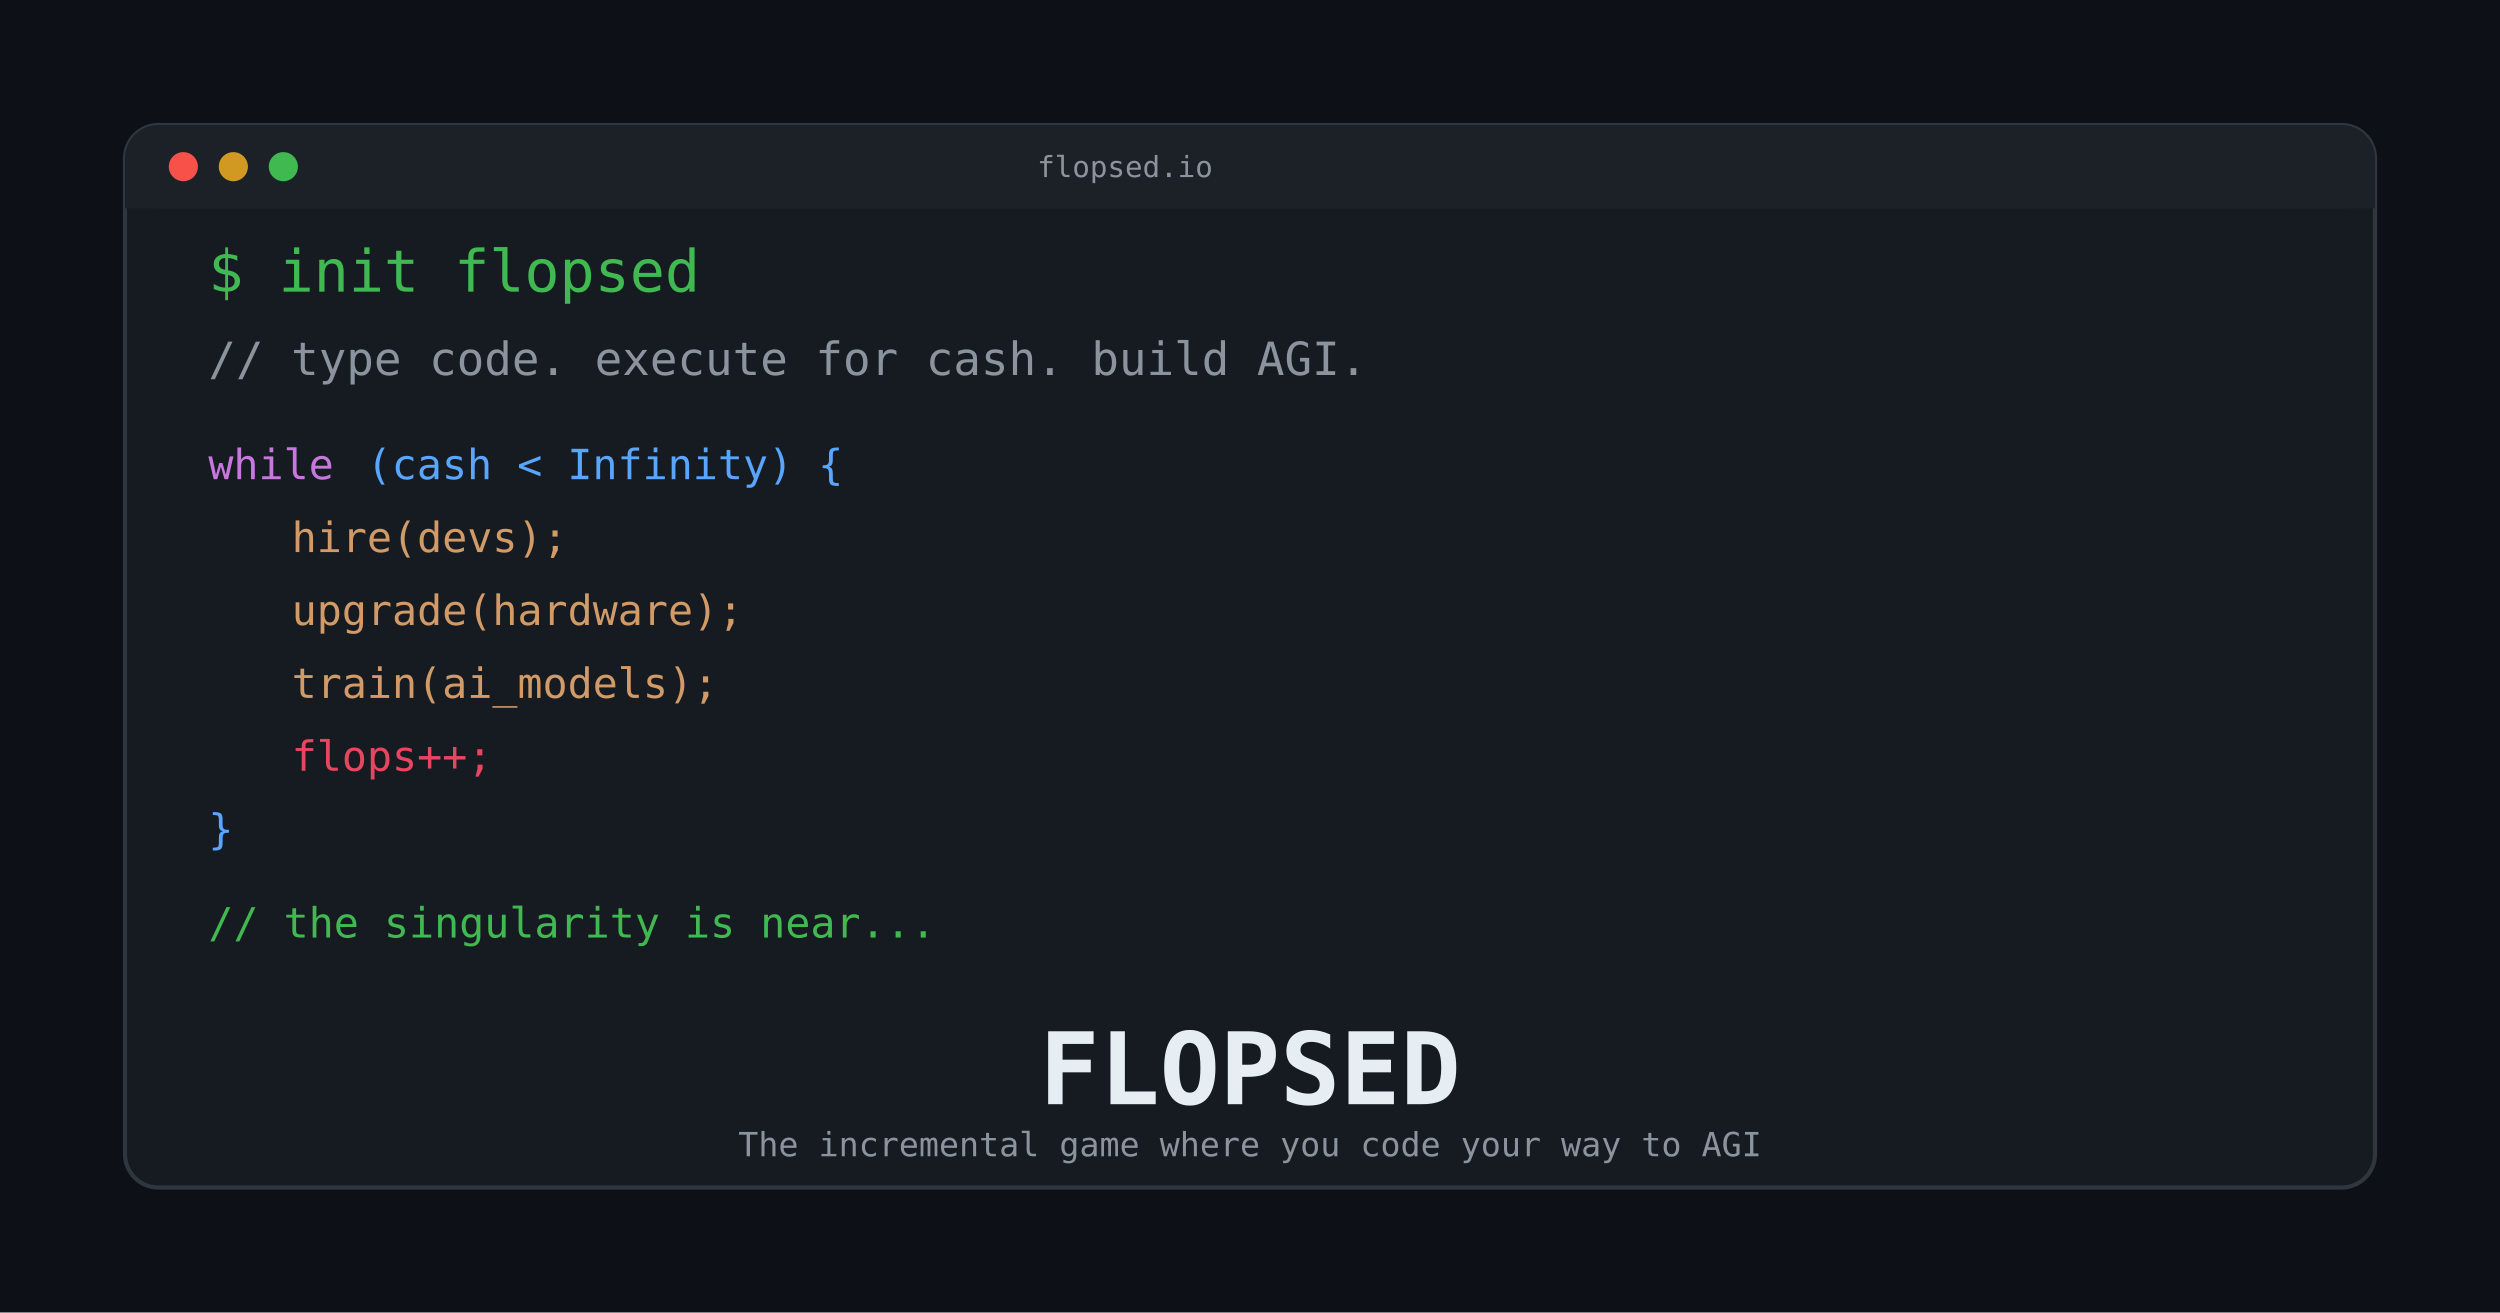
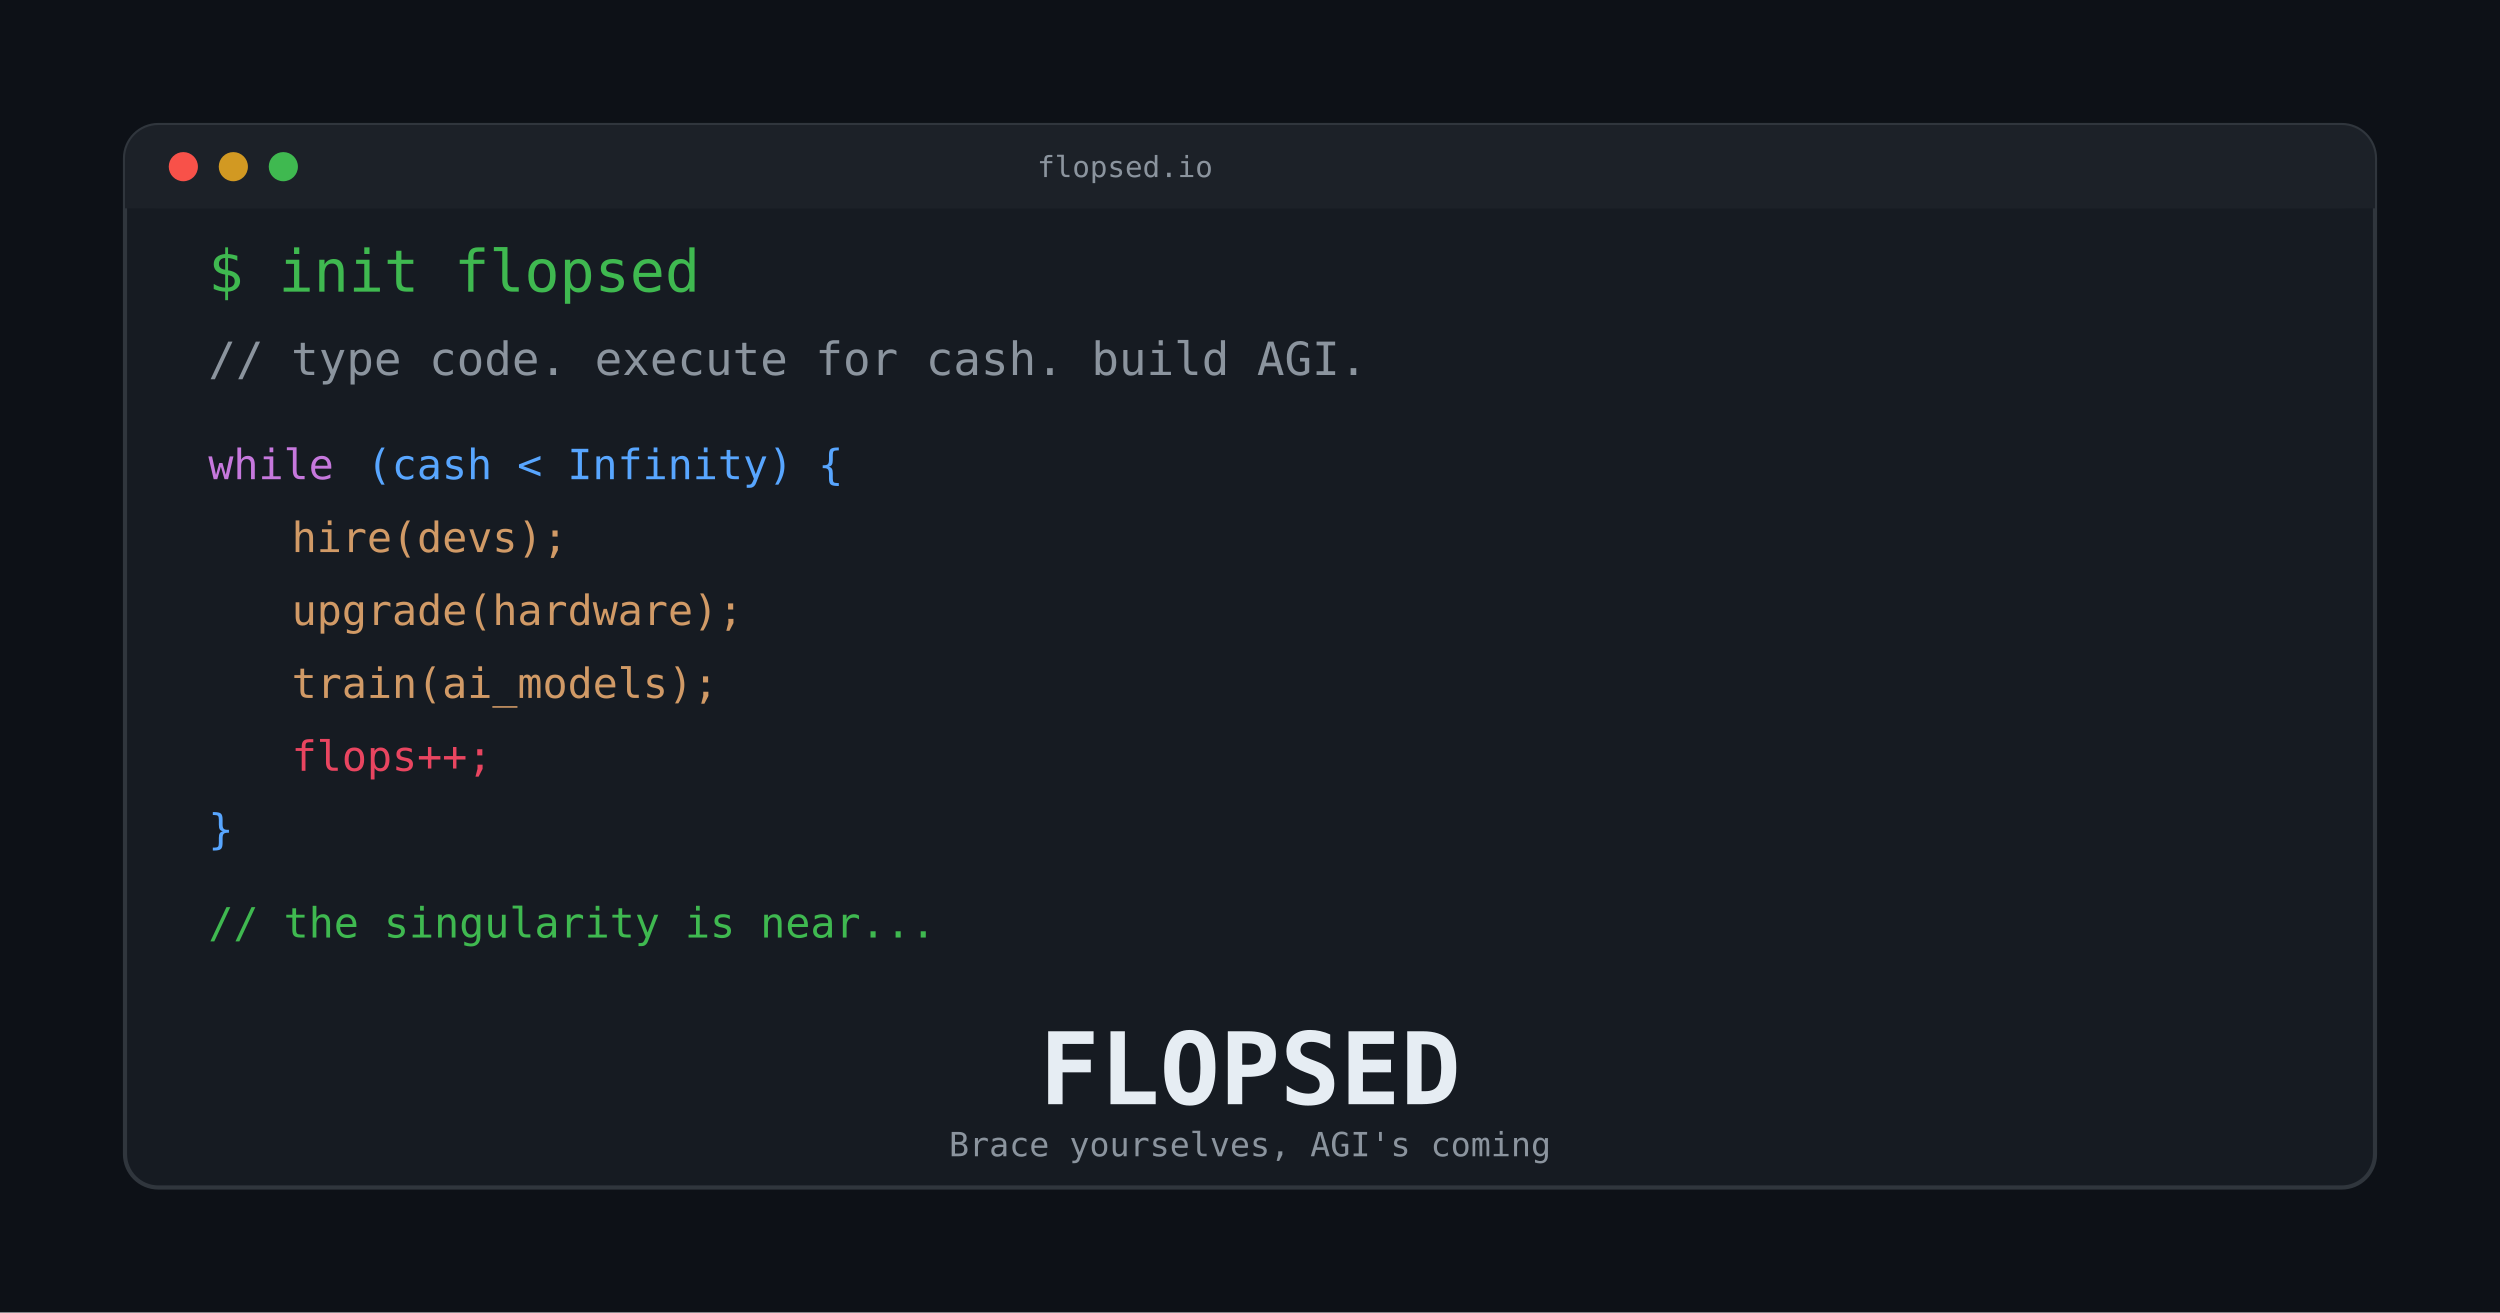
<svg xmlns="http://www.w3.org/2000/svg" viewBox="0 0 1200 630">
  <rect width="1200" height="630" fill="#0d1117" />
  <rect x="60" y="60" width="1080" height="510" rx="16" fill="#161b22" stroke="#30363d" stroke-width="2" />
  <rect x="60" y="60" width="1080" height="40" rx="16" fill="#1c2128" />
  <rect x="60" y="84" width="1080" height="16" fill="#1c2128" />
  <circle cx="88" cy="80" r="7" fill="#f85149" />
  <circle cx="112" cy="80" r="7" fill="#d29922" />
  <circle cx="136" cy="80" r="7" fill="#3fb950" />
  <text x="540" y="85" font-family="monospace" font-size="14" fill="#8b949e" text-anchor="middle">flopsed.io</text>
  <text x="100" y="140" font-family="monospace" font-size="28" fill="#3fb950">$ init flopsed</text>
  <text x="100" y="180" font-family="monospace" font-size="22" fill="#8b949e">// type code. execute for cash. build AGI.</text>
  <text x="100" y="230" font-family="monospace" font-size="20" fill="#c678dd">while</text>
  <text x="176" y="230" font-family="monospace" font-size="20" fill="#58a6ff">(cash &lt; Infinity) {</text>
  <text x="140" y="265" font-family="monospace" font-size="20" fill="#d19a66">hire(devs);</text>
  <text x="140" y="300" font-family="monospace" font-size="20" fill="#d19a66">upgrade(hardware);</text>
  <text x="140" y="335" font-family="monospace" font-size="20" fill="#d19a66">train(ai_models);</text>
  <text x="140" y="370" font-family="monospace" font-size="20" fill="#e94560">flops++;</text>
  <text x="100" y="405" font-family="monospace" font-size="20" fill="#58a6ff">}</text>
  <text x="100" y="450" font-family="monospace" font-size="20" fill="#3fb950">// the singularity is near...</text>
  <text x="600" y="530" font-family="monospace" font-size="48" font-weight="bold" fill="#e6edf3" text-anchor="middle">FLOPSED</text>
-   <text x="600" y="555" font-family="monospace" font-size="16" fill="#8b949e" text-anchor="middle">The incremental game where you code your way to AGI</text>
+   <text x="600" y="555" font-family="monospace" font-size="16" fill="#8b949e" text-anchor="middle">Brace yourselves, AGI's coming</text>
</svg>
